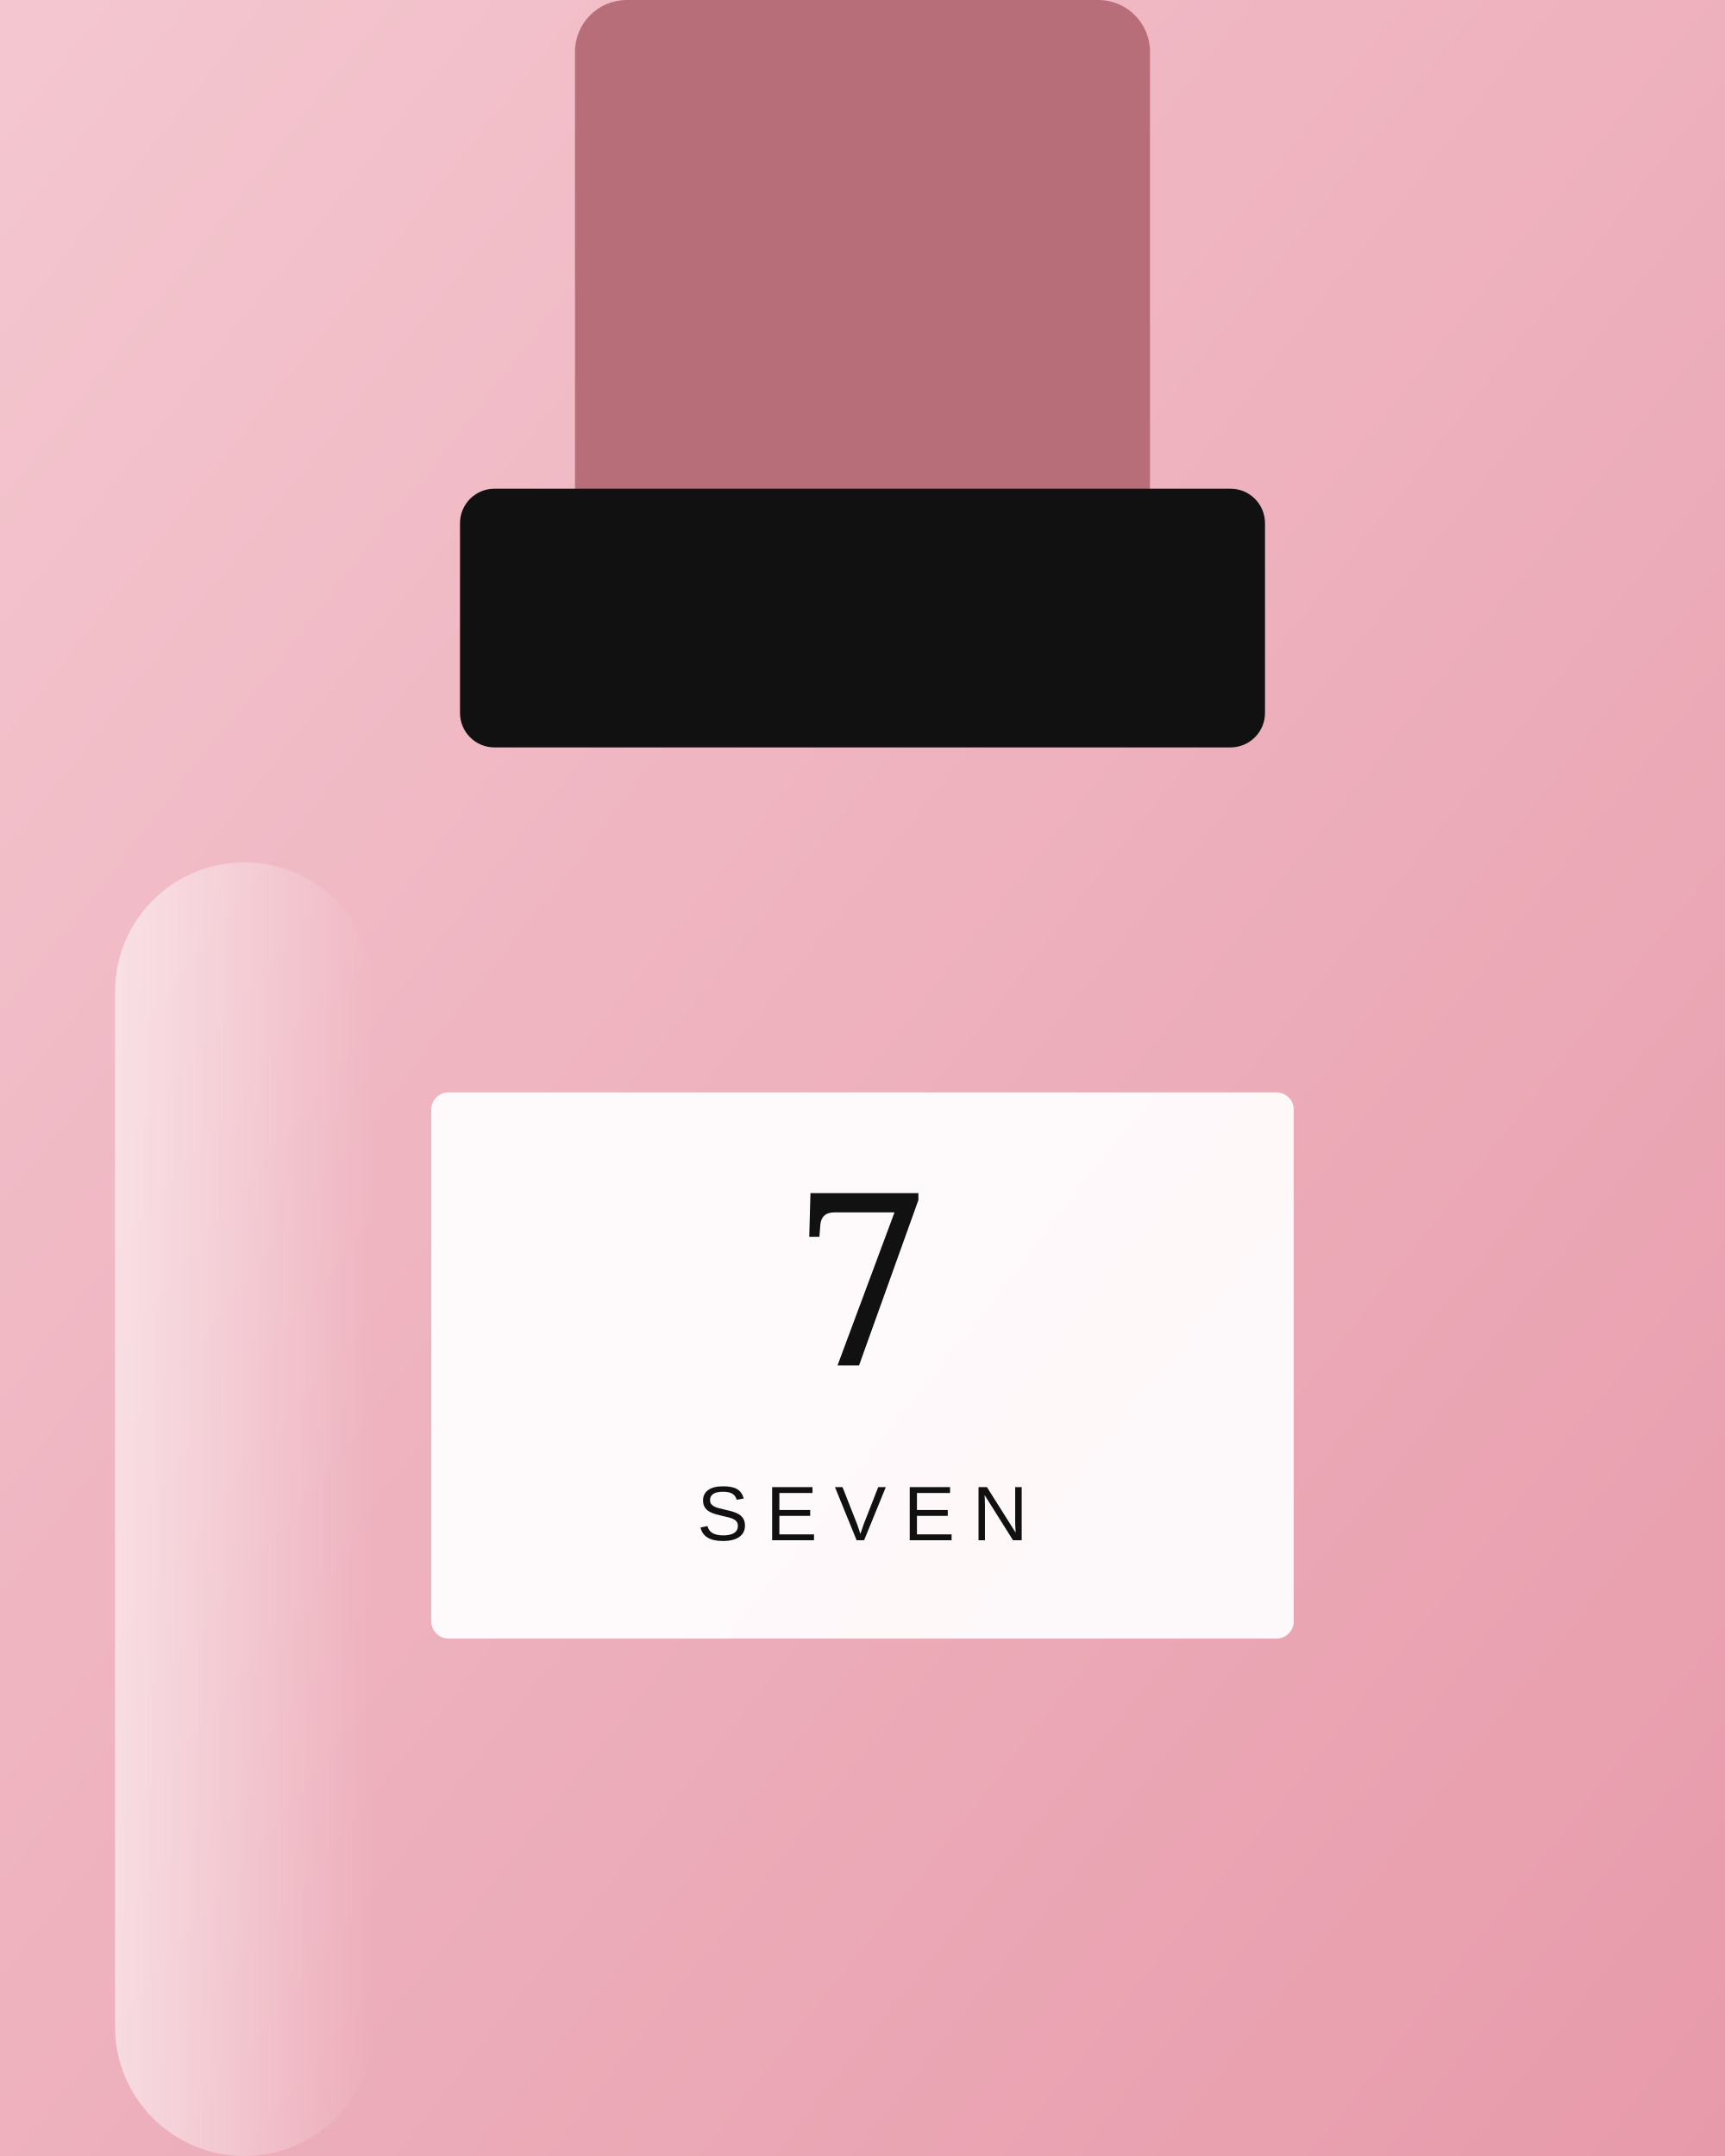
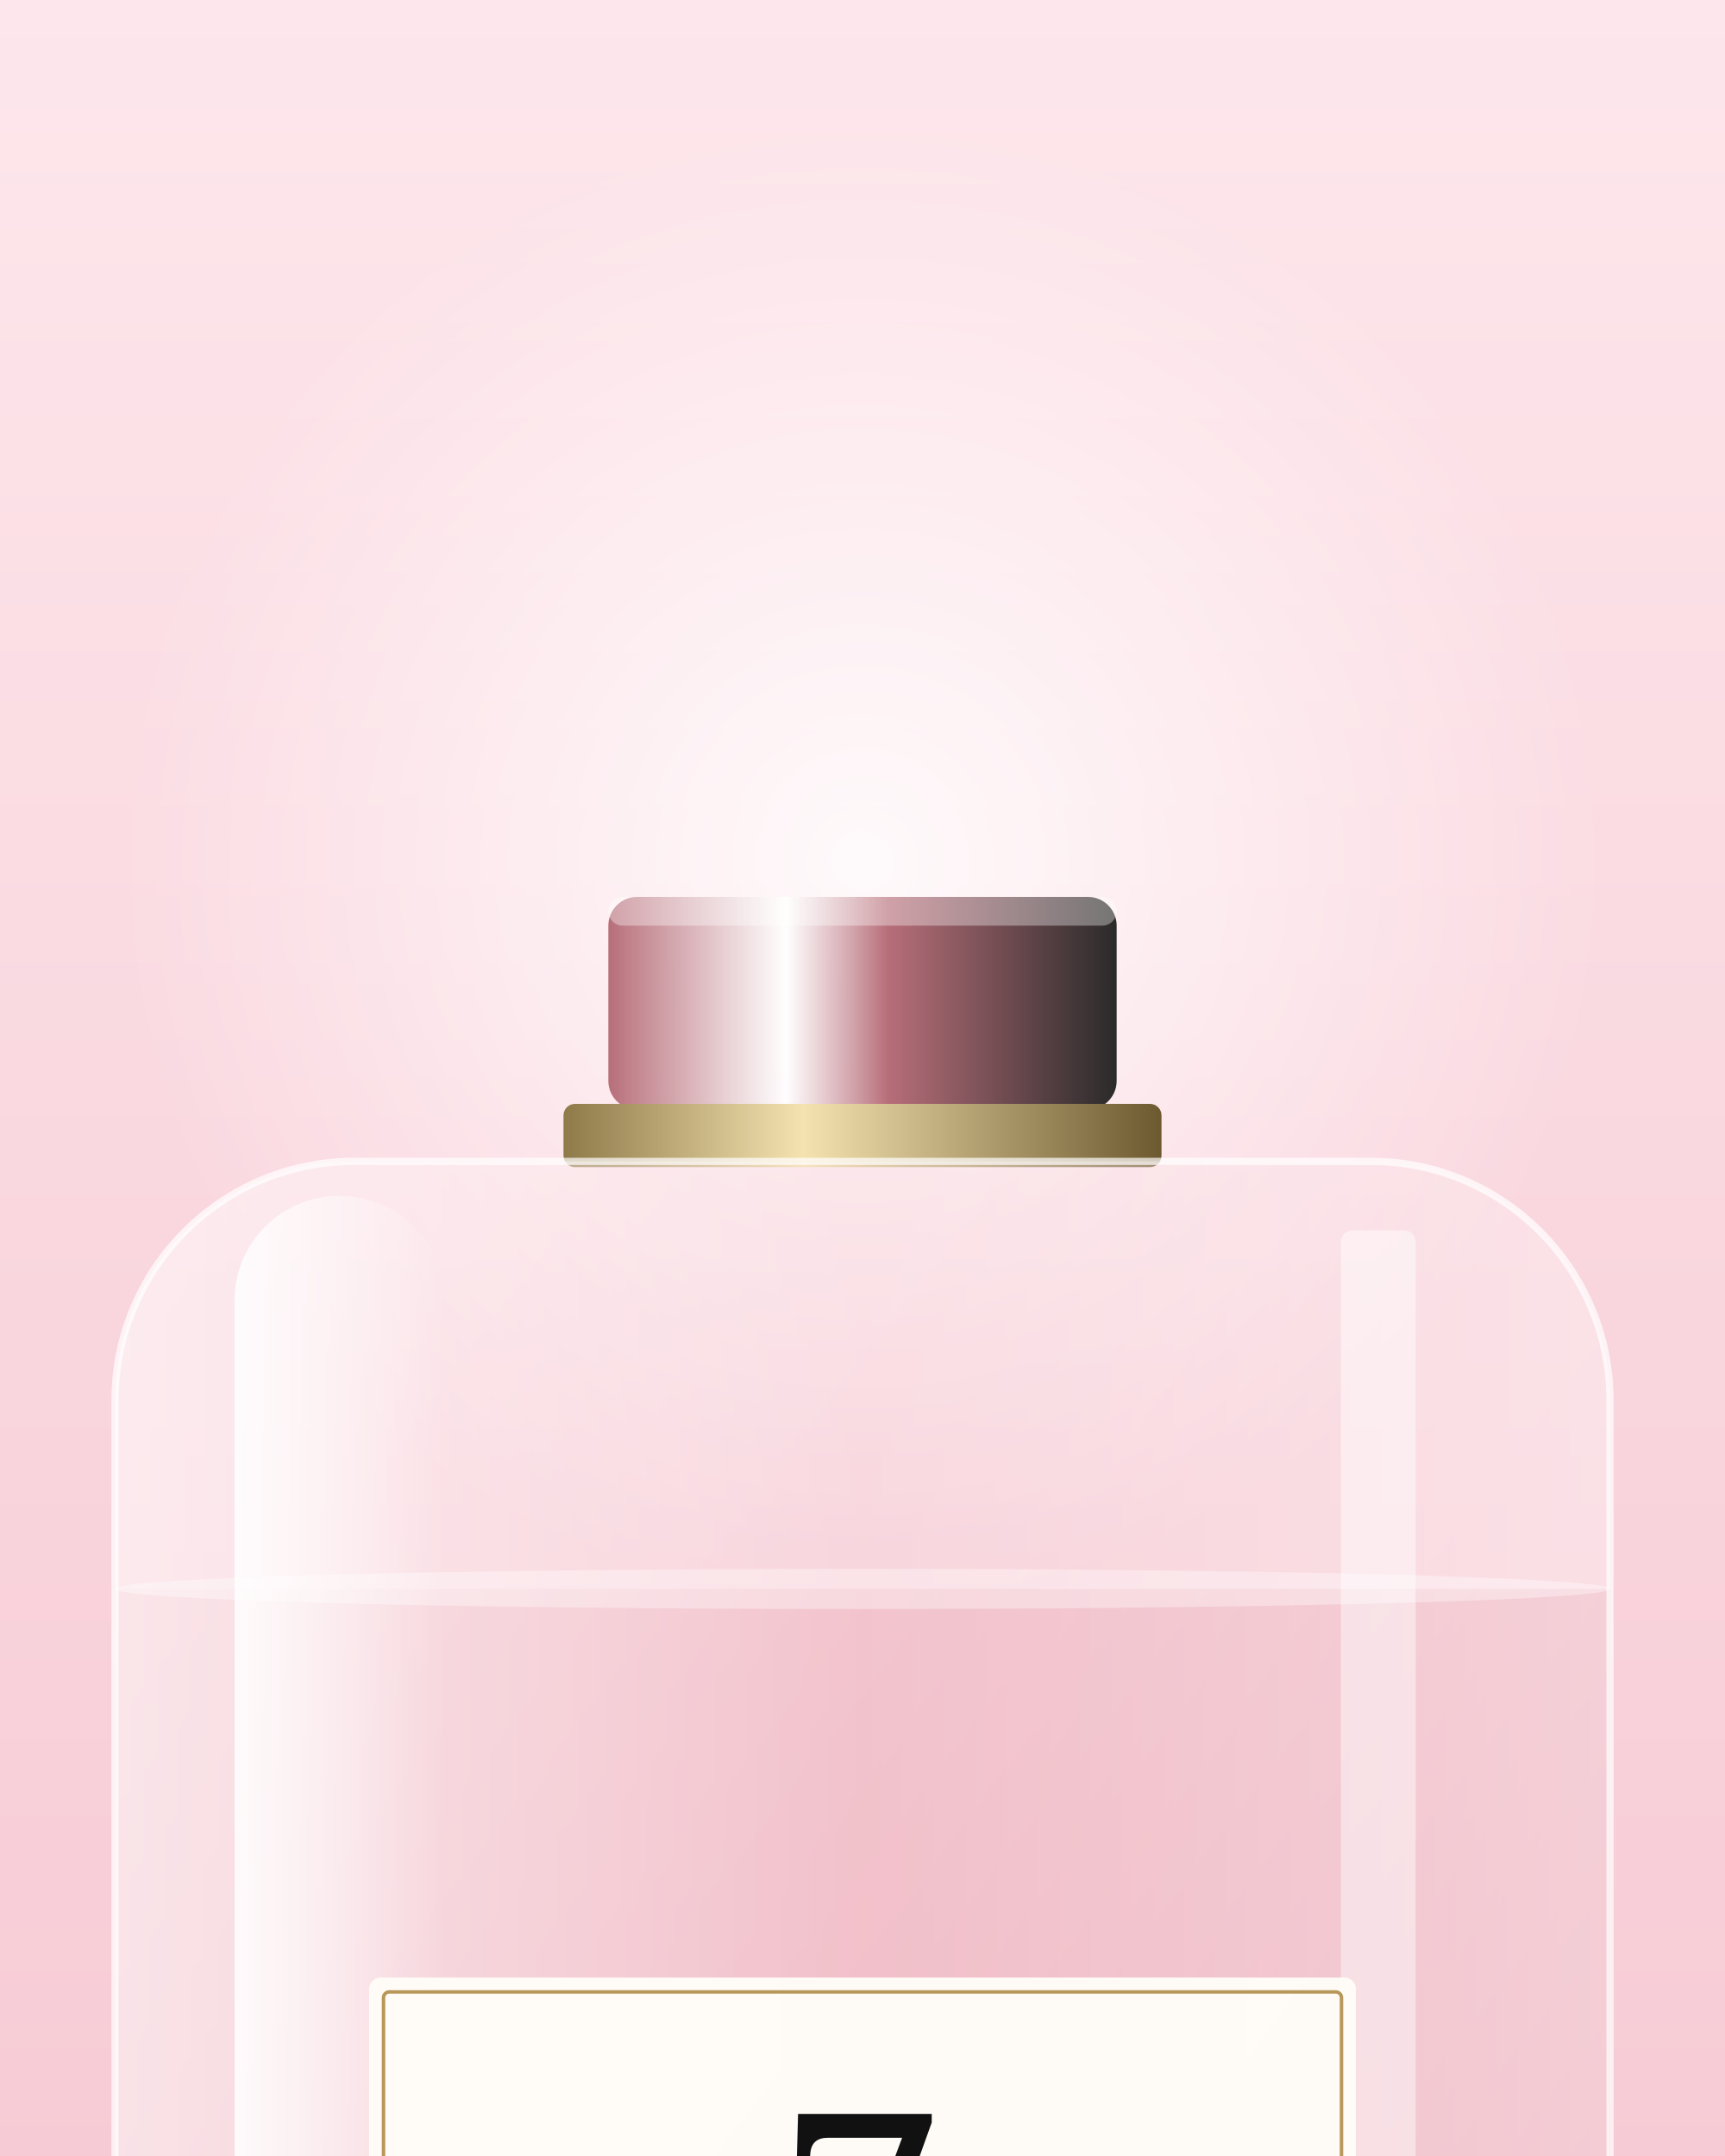
<svg xmlns="http://www.w3.org/2000/svg" viewBox="0 0 600 750">
  <defs>
-     <linearGradient id="g" x1="0" y1="0" x2="1" y2="1">
+     <linearGradient id="bg" x1="0" y1="0" x2="0" y2="1">
+       <stop offset="0" stop-color="#fde7ec" />
+       <stop offset="1" stop-color="#f7cbd5" />
+     </linearGradient>
+     <radialGradient id="glow" cx="50%" cy="50%" r="50%">
+       <stop offset="0" stop-color="#fff" stop-opacity="0.85" />
+       <stop offset="1" stop-color="#fff" stop-opacity="0" />
+     </radialGradient>
+     <linearGradient id="box" x1="0" y1="0" x2="1" y2="1">
+       <stop offset="0" stop-color="#2b2b2b" />
+       <stop offset="1" stop-color="#0d0d0d" />
+     </linearGradient>
+     <linearGradient id="glass" x1="0" y1="0" x2="1" y2="0">
+       <stop offset="0" stop-color="#fff" stop-opacity="0.55" />
+       <stop offset="0.5" stop-color="#fff" stop-opacity="0.12" />
+       <stop offset="1" stop-color="#fff" stop-opacity="0.4" />
+     </linearGradient>
+     <linearGradient id="liquid" x1="0" y1="0" x2="1" y2="1">
      <stop offset="0" stop-color="#f4c7d0" />
      <stop offset="1" stop-color="#e79aaa" />
    </linearGradient>
+     <linearGradient id="cap" x1="0" y1="0" x2="1" y2="0">
+       <stop offset="0" stop-color="#b76e79" />
+       <stop offset="0.35" stop-color="#ffffff" stop-opacity="0.9" />
+       <stop offset="0.55" stop-color="#b76e79" />
+       <stop offset="1" stop-color="#2a2a2a" />
+     </linearGradient>
+     <linearGradient id="collar" x1="0" y1="0" x2="1" y2="0">
+       <stop offset="0" stop-color="#8f7a4a" />
+       <stop offset="0.4" stop-color="#f4e3b0" />
+       <stop offset="1" stop-color="#6e5a30" />
+     </linearGradient>
    <linearGradient id="shine" x1="0" y1="0" x2="1" y2="0">
-       <stop offset="0" stop-color="#fff" stop-opacity="0.55" />
+       <stop offset="0" stop-color="#fff" stop-opacity="0.85" />
      <stop offset="1" stop-color="#fff" stop-opacity="0" />
    </linearGradient>
+     <linearGradient id="fade" x1="0" y1="0" x2="0" y2="1">
+       <stop offset="0" stop-color="#fff" stop-opacity="0.35" />
+       <stop offset="1" stop-color="#fff" stop-opacity="0" />
+     </linearGradient>
+     <filter id="soft">
+       <feGaussianBlur stdDeviation="3" />
+     </filter>
+     <filter id="blur18">
+       <feGaussianBlur stdDeviation="18" />
+     </filter>
  </defs>
-   <rect width="600" height="750" fill="#f4c7d0" />
-   <rect width="600" height="750" fill="url(#g)" />
-   <rect x="200" y="0" width="200" height="190" rx="18" fill="#b76e79" />
-   <rect x="160" y="170" width="280" height="90" rx="12" fill="#111" />
-   <rect x="40" y="300" width="90" height="450" rx="45" fill="url(#shine)" />
-   <rect x="150" y="380" width="300" height="190" rx="6" fill="#fff" opacity="0.92" />
-   <text x="300" y="475" font-family="Georgia, serif" font-size="84" text-anchor="middle" fill="#111">7</text>
-   <text x="300" y="535.8" font-family="Arial, sans-serif" font-size="26.88" letter-spacing="6" text-anchor="middle" fill="#111">SEVEN</text>
+   <rect width="600" height="750" fill="url(#bg)" />
+   <circle cx="300" cy="300" r="260" fill="url(#glow)" />
+   <ellipse cx="300" cy="1086" rx="312" ry="12" fill="#000" opacity="0.22" filter="url(#soft)" />
+   <rect x="211.6" y="312" width="176.8" height="74" rx="10" fill="url(#cap)" />
+   <rect x="211.6" y="312" width="176.8" height="10" rx="5" fill="#fff" opacity="0.35" />
+   <rect x="196" y="384" width="208" height="22" rx="4" fill="url(#collar)" />
+   <rect x="40" y="404" width="520" height="676" rx="83.2" fill="url(#liquid)" opacity="0.18" />
+   <clipPath id="body">
+     <rect x="40" y="404" width="520" height="676" rx="83.2" />
+   </clipPath>
+   <g clip-path="url(#body)">
+     <rect x="40" y="552.72" width="520" height="676" fill="url(#liquid)" />
+     <ellipse cx="300" cy="552.72" rx="260" ry="7" fill="#fff" opacity="0.35" />
+     <rect x="40" y="404" width="520" height="676" fill="url(#glass)" />
+     <rect x="81.6" y="416" width="72.8" height="652" rx="36.4" fill="url(#shine)" />
+     <rect x="466.4" y="428" width="26" height="371.8" rx="4" fill="#fff" opacity="0.45" />
+   </g>
+   <rect x="40" y="404" width="520" height="676" rx="83.2" fill="none" stroke="#fff" stroke-opacity="0.7" stroke-width="2.5" />
+   <rect x="128.4" y="687.92" width="343.2" height="229.84" rx="4" fill="#fffdf8" opacity="0.96" />
+   <rect x="133.4" y="692.92" width="333.2" height="219.84" rx="2" fill="none" stroke="#b8975a" stroke-width="1.2" />
+   <text x="300" y="809.6" font-family="Georgia, serif" font-size="104" text-anchor="middle" fill="#111">7</text>
+   <text x="300" y="856.92" font-family="Arial, sans-serif" font-size="28.6" letter-spacing="13" text-anchor="middle" fill="#111">SEVEN</text>
+   <text x="300" y="890.72" font-family="Arial, sans-serif" font-size="18.2" letter-spacing="2" text-anchor="middle" fill="#8a7a5a">EAU DE PARFUM</text>
</svg>
